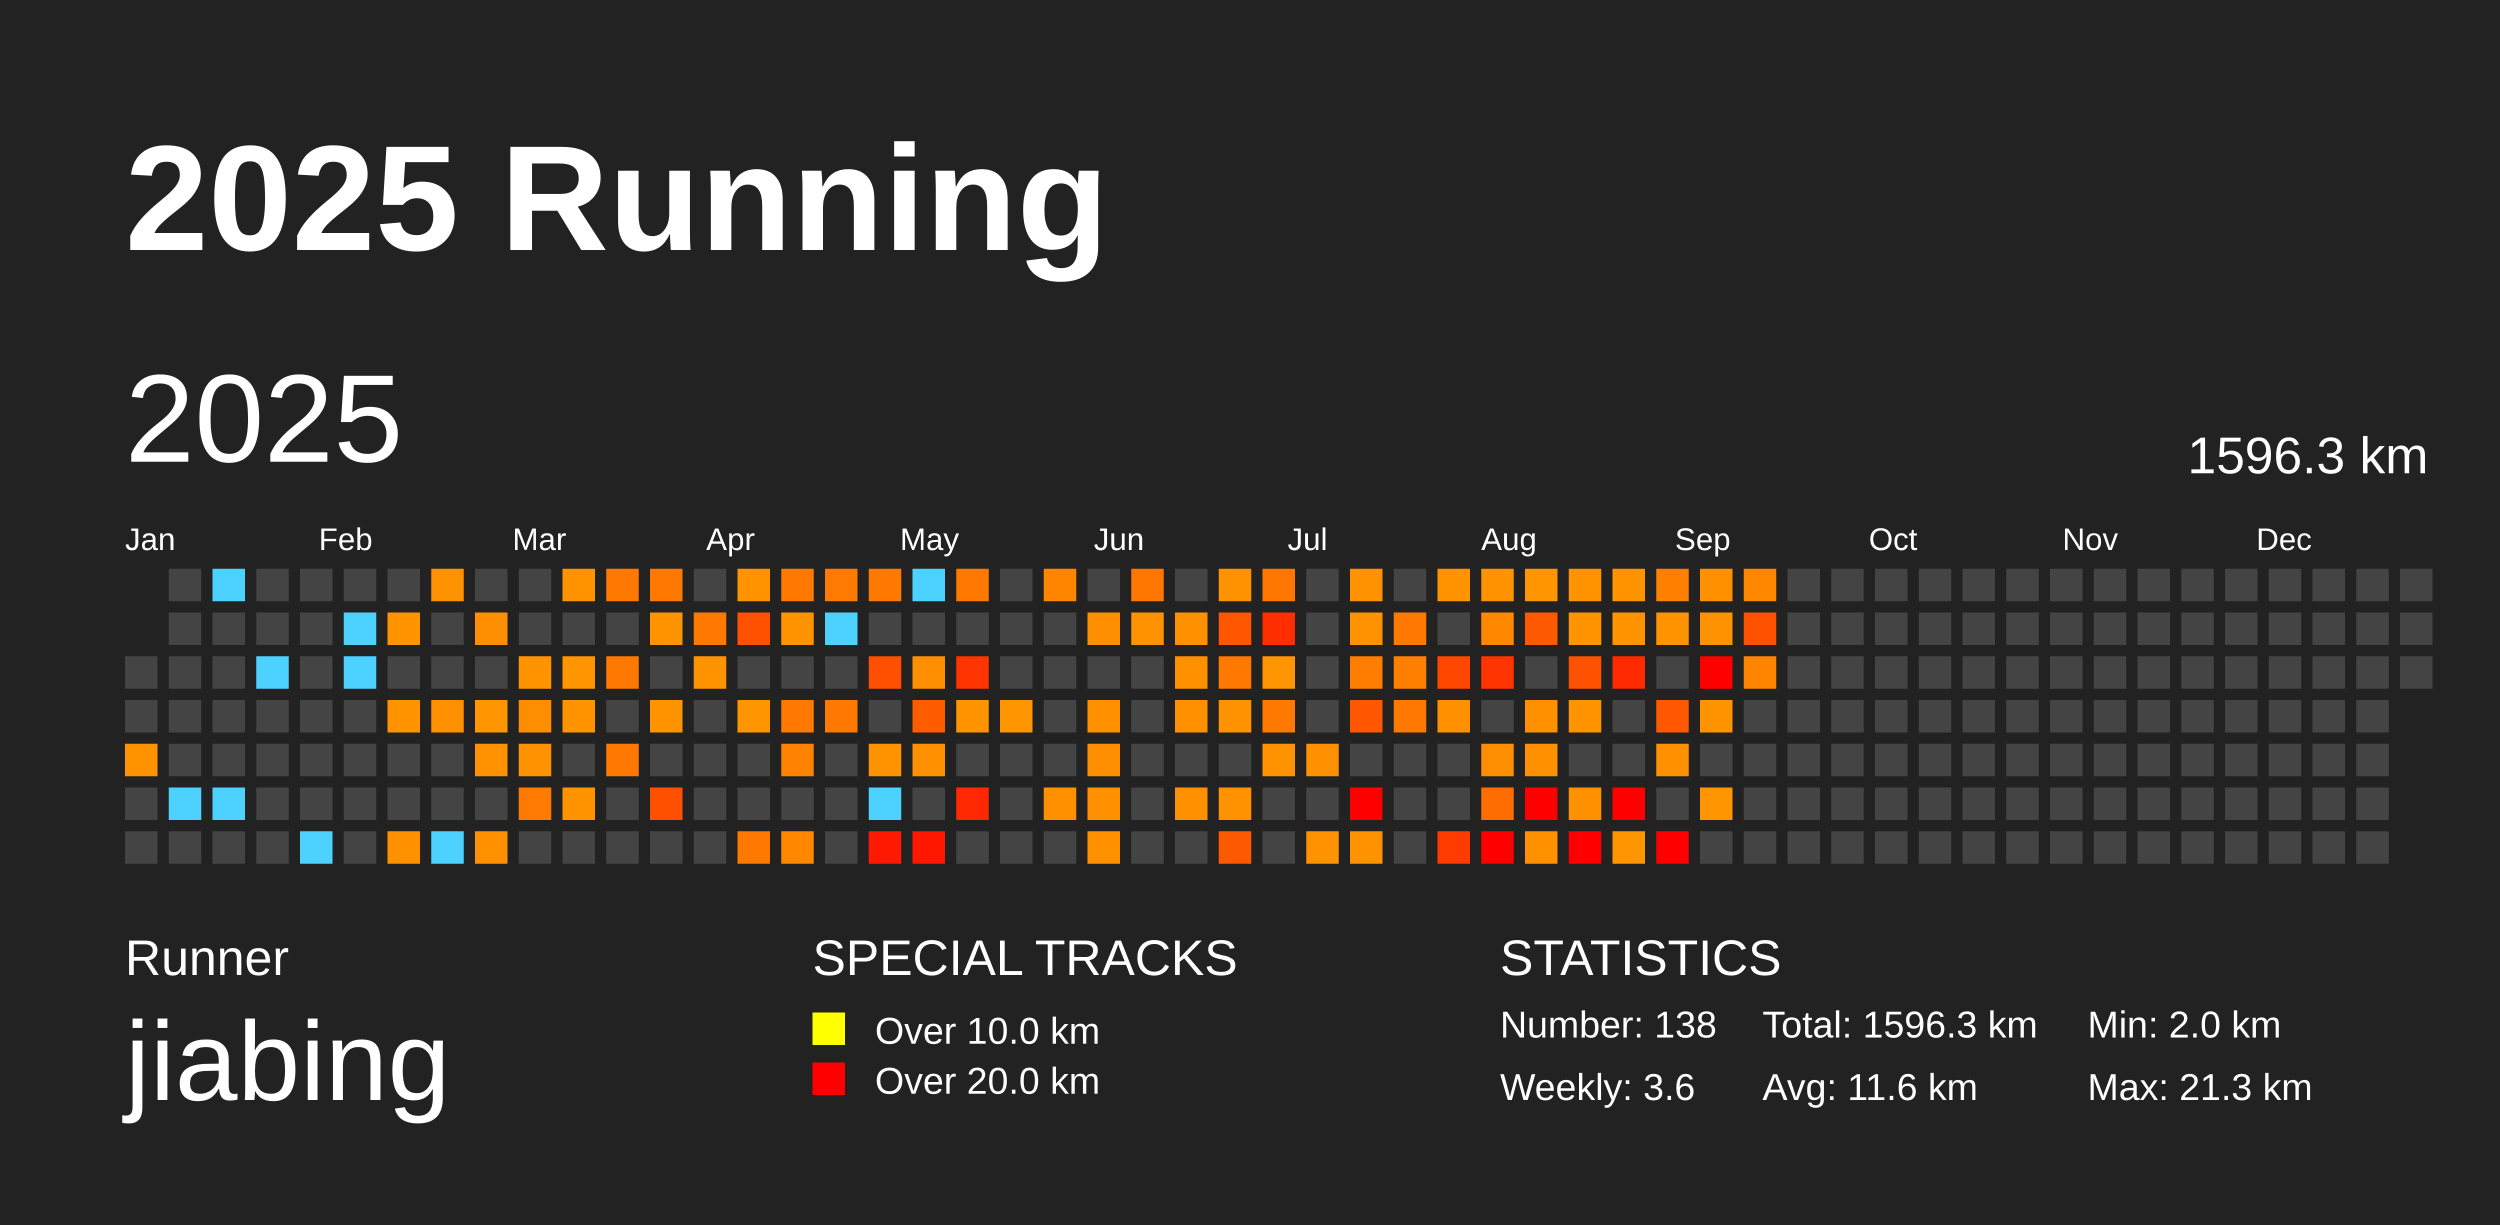
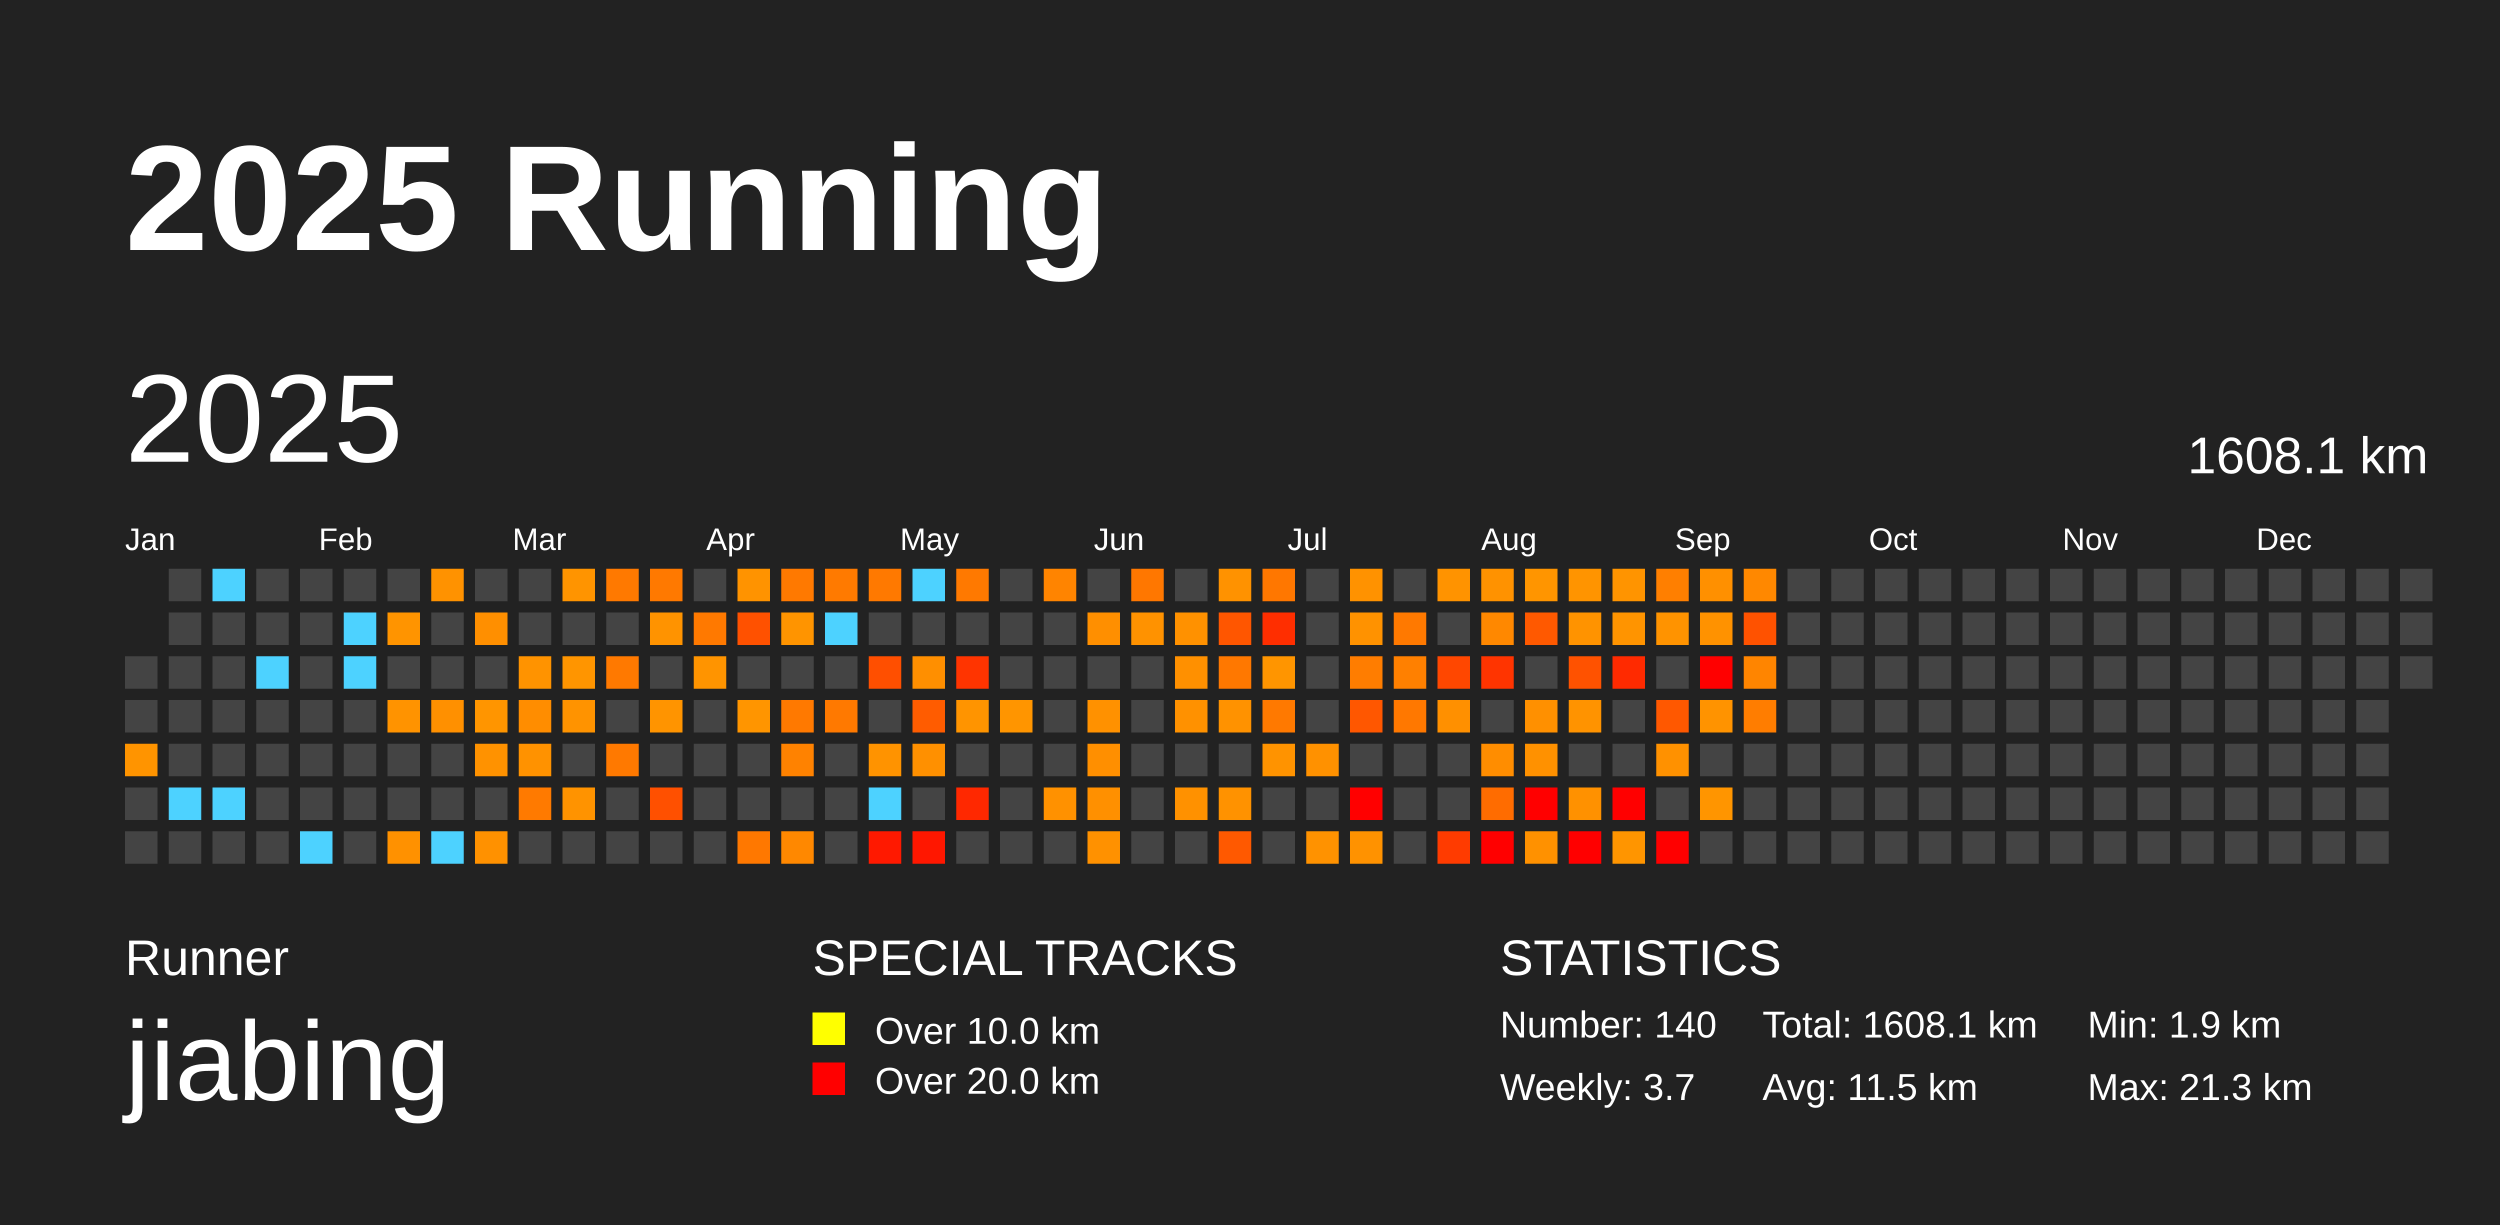
<svg xmlns="http://www.w3.org/2000/svg" baseProfile="full" height="98mm" version="1.1" viewBox="0,0,200,98" width="200mm">
  <defs />
  <rect fill="#222222" height="98" width="200" x="0" y="0" />
  <text fill="#FFFFFF" style="font-size:12px; font-family:Arial; font-weight:bold;" x="10" y="20">2025 Running</text>
  <text fill="#FFFFFF" style="font-size:4px; font-family:Arial" x="10" y="78">Runner</text>
  <text fill="#FFFFFF" style="font-size:9px; font-family:Arial" x="10" y="88">jiabing</text>
  <text fill="#FFFFFF" style="font-size:4px; font-family:Arial" x="65" y="78">SPECIAL TRACKS</text>
  <rect fill="yellow" height="2.6" width="2.6" x="65" y="81" />
  <text fill="#FFFFFF" style="font-size:3px; font-family:Arial" x="70" y="83.5">Over 10.0 km</text>
  <rect fill="red" height="2.6" width="2.6" x="65" y="85" />
  <text fill="#FFFFFF" style="font-size:3px; font-family:Arial" x="70" y="87.5">Over 20.0 km</text>
  <text fill="#FFFFFF" style="font-size:4px; font-family:Arial" x="120" y="78">STATISTICS</text>
-   <text fill="#FFFFFF" style="font-size:3px; font-family:Arial" x="120" y="83">Number: 138</text>
-   <text fill="#FFFFFF" style="font-size:3px; font-family:Arial" x="120" y="88">Weekly: 3.6</text>
-   <text fill="#FFFFFF" style="font-size:3px; font-family:Arial" x="141" y="83">Total: 1596.3 km</text>
-   <text fill="#FFFFFF" style="font-size:3px; font-family:Arial" x="141" y="88">Avg: 11.6 km</text>
-   <text fill="#FFFFFF" style="font-size:3px; font-family:Arial" x="167" y="83">Min: 2.0 km</text>
+   <text fill="#FFFFFF" style="font-size:3px; font-family:Arial" x="120" y="83">Number: 140</text>
+   <text fill="#FFFFFF" style="font-size:3px; font-family:Arial" x="120" y="88">Weekly: 3.7</text>
+   <text fill="#FFFFFF" style="font-size:3px; font-family:Arial" x="141" y="83">Total: 1608.1 km</text>
+   <text fill="#FFFFFF" style="font-size:3px; font-family:Arial" x="141" y="88">Avg: 11.5 km</text>
+   <text fill="#FFFFFF" style="font-size:3px; font-family:Arial" x="167" y="83">Min: 1.9 km</text>
  <text fill="#FFFFFF" style="font-size:3px; font-family:Arial" x="167" y="88">Max: 21.3 km</text>
  <text dominant-baseline="hanging" fill="#FFFFFF" style="font-size:10.0px; font-family:Arial;" x="10" y="30">2025</text>
-   <text dominant-baseline="hanging" fill="#FFFFFF" style="font-size:4.125px; font-family:Arial;" x="175" y="35">1596.3 km</text>
+   <text dominant-baseline="hanging" fill="#FFFFFF" style="font-size:4.125px; font-family:Arial;" x="175" y="35">1608.1 km</text>
  <text fill="#FFFFFF" style="font-size:2.5px; font-family:Arial" x="10.0" y="44">Jan</text>
  <text fill="#FFFFFF" style="font-size:2.5px; font-family:Arial" x="25.5" y="44">Feb</text>
  <text fill="#FFFFFF" style="font-size:2.5px; font-family:Arial" x="41.0" y="44">Mar</text>
  <text fill="#FFFFFF" style="font-size:2.5px; font-family:Arial" x="56.5" y="44">Apr</text>
  <text fill="#FFFFFF" style="font-size:2.5px; font-family:Arial" x="72.0" y="44">May</text>
  <text fill="#FFFFFF" style="font-size:2.5px; font-family:Arial" x="87.5" y="44">Jun</text>
  <text fill="#FFFFFF" style="font-size:2.5px; font-family:Arial" x="103.0" y="44">Jul</text>
  <text fill="#FFFFFF" style="font-size:2.5px; font-family:Arial" x="118.5" y="44">Aug</text>
  <text fill="#FFFFFF" style="font-size:2.5px; font-family:Arial" x="134.0" y="44">Sep</text>
  <text fill="#FFFFFF" style="font-size:2.5px; font-family:Arial" x="149.5" y="44">Oct</text>
  <text fill="#FFFFFF" style="font-size:2.5px; font-family:Arial" x="165.0" y="44">Nov</text>
  <text fill="#FFFFFF" style="font-size:2.5px; font-family:Arial" x="180.5" y="44">Dec</text>
  <rect fill="#444444" height="2.6" width="2.6" x="10.0" y="52.5" />
  <rect fill="#444444" height="2.6" width="2.6" x="10.0" y="56.0" />
  <rect fill="#ff9400" height="2.6" width="2.6" x="10.0" y="59.5" />
  <rect fill="#444444" height="2.6" width="2.6" x="10.0" y="63.0" />
  <rect fill="#444444" height="2.6" width="2.6" x="10.0" y="66.5" />
  <rect fill="#444444" height="2.6" width="2.6" x="13.5" y="45.5" />
  <rect fill="#444444" height="2.6" width="2.6" x="13.5" y="49.0" />
  <rect fill="#444444" height="2.6" width="2.6" x="13.5" y="52.5" />
  <rect fill="#444444" height="2.6" width="2.6" x="13.5" y="56.0" />
  <rect fill="#444444" height="2.6" width="2.6" x="13.5" y="59.5" />
  <rect fill="#4dd2ff" height="2.6" width="2.6" x="13.5" y="63.0" />
  <rect fill="#444444" height="2.6" width="2.6" x="13.5" y="66.5" />
  <rect fill="#4dd2ff" height="2.6" width="2.6" x="17.0" y="45.5" />
  <rect fill="#444444" height="2.6" width="2.6" x="17.0" y="49.0" />
  <rect fill="#444444" height="2.6" width="2.6" x="17.0" y="52.5" />
  <rect fill="#444444" height="2.6" width="2.6" x="17.0" y="56.0" />
  <rect fill="#444444" height="2.6" width="2.6" x="17.0" y="59.5" />
  <rect fill="#4dd2ff" height="2.6" width="2.6" x="17.0" y="63.0" />
  <rect fill="#444444" height="2.6" width="2.6" x="17.0" y="66.5" />
  <rect fill="#444444" height="2.6" width="2.6" x="20.5" y="45.5" />
  <rect fill="#444444" height="2.6" width="2.6" x="20.5" y="49.0" />
  <rect fill="#4dd2ff" height="2.6" width="2.6" x="20.5" y="52.5" />
  <rect fill="#444444" height="2.6" width="2.6" x="20.5" y="56.0" />
  <rect fill="#444444" height="2.6" width="2.6" x="20.5" y="59.5" />
  <rect fill="#444444" height="2.6" width="2.6" x="20.5" y="63.0" />
  <rect fill="#444444" height="2.6" width="2.6" x="20.5" y="66.5" />
  <rect fill="#444444" height="2.6" width="2.6" x="24.0" y="45.5" />
  <rect fill="#444444" height="2.6" width="2.6" x="24.0" y="49.0" />
  <rect fill="#444444" height="2.6" width="2.6" x="24.0" y="52.5" />
  <rect fill="#444444" height="2.6" width="2.6" x="24.0" y="56.0" />
  <rect fill="#444444" height="2.6" width="2.6" x="24.0" y="59.5" />
  <rect fill="#444444" height="2.6" width="2.6" x="24.0" y="63.0" />
  <rect fill="#4dd2ff" height="2.6" width="2.6" x="24.0" y="66.5" />
  <rect fill="#444444" height="2.6" width="2.6" x="27.5" y="45.5" />
  <rect fill="#4dd2ff" height="2.6" width="2.6" x="27.5" y="49.0" />
  <rect fill="#4dd2ff" height="2.6" width="2.6" x="27.5" y="52.5" />
  <rect fill="#444444" height="2.6" width="2.6" x="27.5" y="56.0" />
  <rect fill="#444444" height="2.6" width="2.6" x="27.5" y="59.5" />
  <rect fill="#444444" height="2.6" width="2.6" x="27.5" y="63.0" />
  <rect fill="#444444" height="2.6" width="2.6" x="27.5" y="66.5" />
  <rect fill="#444444" height="2.6" width="2.6" x="31.0" y="45.5" />
  <rect fill="#ff9400" height="2.6" width="2.6" x="31.0" y="49.0" />
  <rect fill="#444444" height="2.6" width="2.6" x="31.0" y="52.5" />
  <rect fill="#ff9300" height="2.6" width="2.6" x="31.0" y="56.0" />
  <rect fill="#444444" height="2.6" width="2.6" x="31.0" y="59.5" />
  <rect fill="#444444" height="2.6" width="2.6" x="31.0" y="63.0" />
  <rect fill="#ff9100" height="2.6" width="2.6" x="31.0" y="66.5" />
  <rect fill="#ff9200" height="2.6" width="2.6" x="34.5" y="45.5" />
  <rect fill="#444444" height="2.6" width="2.6" x="34.5" y="49.0" />
  <rect fill="#444444" height="2.6" width="2.6" x="34.5" y="52.5" />
  <rect fill="#ff9000" height="2.6" width="2.6" x="34.5" y="56.0" />
  <rect fill="#444444" height="2.6" width="2.6" x="34.5" y="59.5" />
  <rect fill="#444444" height="2.6" width="2.6" x="34.5" y="63.0" />
  <rect fill="#4dd2ff" height="2.6" width="2.6" x="34.5" y="66.5" />
  <rect fill="#444444" height="2.6" width="2.6" x="38.0" y="45.5" />
  <rect fill="#ff8f00" height="2.6" width="2.6" x="38.0" y="49.0" />
  <rect fill="#444444" height="2.6" width="2.6" x="38.0" y="52.5" />
  <rect fill="#ff9500" height="2.6" width="2.6" x="38.0" y="56.0" />
  <rect fill="#ff9200" height="2.6" width="2.6" x="38.0" y="59.5" />
  <rect fill="#444444" height="2.6" width="2.6" x="38.0" y="63.0" />
  <rect fill="#ff9100" height="2.6" width="2.6" x="38.0" y="66.5" />
  <rect fill="#444444" height="2.6" width="2.6" x="41.5" y="45.5" />
  <rect fill="#444444" height="2.6" width="2.6" x="41.5" y="49.0" />
  <rect fill="#ff9300" height="2.6" width="2.6" x="41.5" y="52.5" />
  <rect fill="#ff8d00" height="2.6" width="2.6" x="41.5" y="56.0" />
  <rect fill="#ff9200" height="2.6" width="2.6" x="41.5" y="59.5" />
  <rect fill="#ff7a00" height="2.6" width="2.6" x="41.5" y="63.0" />
  <rect fill="#444444" height="2.6" width="2.6" x="41.5" y="66.5" />
  <rect fill="#ff9400" height="2.6" width="2.6" x="45.0" y="45.5" />
  <rect fill="#444444" height="2.6" width="2.6" x="45.0" y="49.0" />
  <rect fill="#ff9500" height="2.6" width="2.6" x="45.0" y="52.5" />
  <rect fill="#ff9300" height="2.6" width="2.6" x="45.0" y="56.0" />
  <rect fill="#444444" height="2.6" width="2.6" x="45.0" y="59.5" />
  <rect fill="#ff9300" height="2.6" width="2.6" x="45.0" y="63.0" />
  <rect fill="#444444" height="2.6" width="2.6" x="45.0" y="66.5" />
  <rect fill="#ff7900" height="2.6" width="2.6" x="48.5" y="45.5" />
  <rect fill="#444444" height="2.6" width="2.6" x="48.5" y="49.0" />
  <rect fill="#ff7900" height="2.6" width="2.6" x="48.5" y="52.5" />
  <rect fill="#444444" height="2.6" width="2.6" x="48.5" y="56.0" />
  <rect fill="#ff7900" height="2.6" width="2.6" x="48.5" y="59.5" />
  <rect fill="#444444" height="2.6" width="2.6" x="48.5" y="63.0" />
  <rect fill="#444444" height="2.6" width="2.6" x="48.5" y="66.5" />
  <rect fill="#ff7900" height="2.6" width="2.6" x="52.0" y="45.5" />
  <rect fill="#ff9300" height="2.6" width="2.6" x="52.0" y="49.0" />
  <rect fill="#444444" height="2.6" width="2.6" x="52.0" y="52.5" />
  <rect fill="#ff9400" height="2.6" width="2.6" x="52.0" y="56.0" />
  <rect fill="#444444" height="2.6" width="2.6" x="52.0" y="59.5" />
  <rect fill="#ff5000" height="2.6" width="2.6" x="52.0" y="63.0" />
  <rect fill="#444444" height="2.6" width="2.6" x="52.0" y="66.5" />
  <rect fill="#444444" height="2.6" width="2.6" x="55.5" y="45.5" />
  <rect fill="#ff7900" height="2.6" width="2.6" x="55.5" y="49.0" />
  <rect fill="#ff9400" height="2.6" width="2.6" x="55.5" y="52.5" />
  <rect fill="#444444" height="2.6" width="2.6" x="55.5" y="56.0" />
  <rect fill="#444444" height="2.6" width="2.6" x="55.5" y="59.5" />
  <rect fill="#444444" height="2.6" width="2.6" x="55.5" y="63.0" />
  <rect fill="#444444" height="2.6" width="2.6" x="55.5" y="66.5" />
  <rect fill="#ff9300" height="2.6" width="2.6" x="59.0" y="45.5" />
  <rect fill="#ff5100" height="2.6" width="2.6" x="59.0" y="49.0" />
  <rect fill="#444444" height="2.6" width="2.6" x="59.0" y="52.5" />
  <rect fill="#ff9500" height="2.6" width="2.6" x="59.0" y="56.0" />
  <rect fill="#444444" height="2.6" width="2.6" x="59.0" y="59.5" />
  <rect fill="#444444" height="2.6" width="2.6" x="59.0" y="63.0" />
  <rect fill="#ff7800" height="2.6" width="2.6" x="59.0" y="66.5" />
  <rect fill="#ff7900" height="2.6" width="2.6" x="62.5" y="45.5" />
  <rect fill="#ff9400" height="2.6" width="2.6" x="62.5" y="49.0" />
  <rect fill="#444444" height="2.6" width="2.6" x="62.5" y="52.5" />
  <rect fill="#ff7900" height="2.6" width="2.6" x="62.5" y="56.0" />
  <rect fill="#ff8200" height="2.6" width="2.6" x="62.5" y="59.5" />
  <rect fill="#444444" height="2.6" width="2.6" x="62.5" y="63.0" />
  <rect fill="#ff8800" height="2.6" width="2.6" x="62.5" y="66.5" />
  <rect fill="#ff7a00" height="2.6" width="2.6" x="66.0" y="45.5" />
  <rect fill="#4dd2ff" height="2.6" width="2.6" x="66.0" y="49.0" />
  <rect fill="#444444" height="2.6" width="2.6" x="66.0" y="52.5" />
  <rect fill="#ff7900" height="2.6" width="2.6" x="66.0" y="56.0" />
  <rect fill="#444444" height="2.6" width="2.6" x="66.0" y="59.5" />
  <rect fill="#444444" height="2.6" width="2.6" x="66.0" y="63.0" />
  <rect fill="#444444" height="2.6" width="2.6" x="66.0" y="66.5" />
  <rect fill="#ff7900" height="2.6" width="2.6" x="69.5" y="45.5" />
  <rect fill="#444444" height="2.6" width="2.6" x="69.5" y="49.0" />
  <rect fill="#ff4f00" height="2.6" width="2.6" x="69.5" y="52.5" />
  <rect fill="#444444" height="2.6" width="2.6" x="69.5" y="56.0" />
  <rect fill="#ff9300" height="2.6" width="2.6" x="69.5" y="59.5" />
  <rect fill="#4dd2ff" height="2.6" width="2.6" x="69.5" y="63.0" />
  <rect fill="#ff1900" height="2.6" width="2.6" x="69.5" y="66.5" />
  <rect fill="#4dd2ff" height="2.6" width="2.6" x="73.0" y="45.5" />
  <rect fill="#444444" height="2.6" width="2.6" x="73.0" y="49.0" />
  <rect fill="#ff8f00" height="2.6" width="2.6" x="73.0" y="52.5" />
  <rect fill="#ff5c00" height="2.6" width="2.6" x="73.0" y="56.0" />
  <rect fill="#ff9000" height="2.6" width="2.6" x="73.0" y="59.5" />
  <rect fill="#444444" height="2.6" width="2.6" x="73.0" y="63.0" />
  <rect fill="#ff1700" height="2.6" width="2.6" x="73.0" y="66.5" />
  <rect fill="#ff7900" height="2.6" width="2.6" x="76.5" y="45.5" />
  <rect fill="#444444" height="2.6" width="2.6" x="76.5" y="49.0" />
  <rect fill="#ff3400" height="2.6" width="2.6" x="76.5" y="52.5" />
  <rect fill="#ff9400" height="2.6" width="2.6" x="76.5" y="56.0" />
  <rect fill="#444444" height="2.6" width="2.6" x="76.5" y="59.5" />
  <rect fill="#ff2800" height="2.6" width="2.6" x="76.5" y="63.0" />
  <rect fill="#444444" height="2.6" width="2.6" x="76.5" y="66.5" />
  <rect fill="#444444" height="2.6" width="2.6" x="80.0" y="45.5" />
  <rect fill="#444444" height="2.6" width="2.6" x="80.0" y="49.0" />
  <rect fill="#444444" height="2.6" width="2.6" x="80.0" y="52.5" />
  <rect fill="#ff9500" height="2.6" width="2.6" x="80.0" y="56.0" />
  <rect fill="#444444" height="2.6" width="2.6" x="80.0" y="59.5" />
  <rect fill="#444444" height="2.6" width="2.6" x="80.0" y="63.0" />
  <rect fill="#444444" height="2.6" width="2.6" x="80.0" y="66.5" />
  <rect fill="#ff8400" height="2.6" width="2.6" x="83.5" y="45.5" />
  <rect fill="#444444" height="2.6" width="2.6" x="83.5" y="49.0" />
  <rect fill="#444444" height="2.6" width="2.6" x="83.5" y="52.5" />
  <rect fill="#444444" height="2.6" width="2.6" x="83.5" y="56.0" />
  <rect fill="#444444" height="2.6" width="2.6" x="83.5" y="59.5" />
  <rect fill="#ff9100" height="2.6" width="2.6" x="83.5" y="63.0" />
  <rect fill="#444444" height="2.6" width="2.6" x="83.5" y="66.5" />
  <rect fill="#444444" height="2.6" width="2.6" x="87.0" y="45.5" />
  <rect fill="#ff8f00" height="2.6" width="2.6" x="87.0" y="49.0" />
  <rect fill="#444444" height="2.6" width="2.6" x="87.0" y="52.5" />
  <rect fill="#ff9100" height="2.6" width="2.6" x="87.0" y="56.0" />
  <rect fill="#ff8f00" height="2.6" width="2.6" x="87.0" y="59.5" />
  <rect fill="#ff9000" height="2.6" width="2.6" x="87.0" y="63.0" />
  <rect fill="#ff9100" height="2.6" width="2.6" x="87.0" y="66.5" />
  <rect fill="#ff7700" height="2.6" width="2.6" x="90.5" y="45.5" />
  <rect fill="#ff9200" height="2.6" width="2.6" x="90.5" y="49.0" />
  <rect fill="#444444" height="2.6" width="2.6" x="90.5" y="52.5" />
  <rect fill="#444444" height="2.6" width="2.6" x="90.5" y="56.0" />
  <rect fill="#444444" height="2.6" width="2.6" x="90.5" y="59.5" />
  <rect fill="#444444" height="2.6" width="2.6" x="90.5" y="63.0" />
  <rect fill="#444444" height="2.6" width="2.6" x="90.5" y="66.5" />
  <rect fill="#444444" height="2.6" width="2.6" x="94.0" y="45.5" />
  <rect fill="#ff9100" height="2.6" width="2.6" x="94.0" y="49.0" />
  <rect fill="#ff9000" height="2.6" width="2.6" x="94.0" y="52.5" />
  <rect fill="#ff9100" height="2.6" width="2.6" x="94.0" y="56.0" />
  <rect fill="#444444" height="2.6" width="2.6" x="94.0" y="59.5" />
  <rect fill="#ff9100" height="2.6" width="2.6" x="94.0" y="63.0" />
  <rect fill="#444444" height="2.6" width="2.6" x="94.0" y="66.5" />
  <rect fill="#ff9200" height="2.6" width="2.6" x="97.5" y="45.5" />
  <rect fill="#ff5600" height="2.6" width="2.6" x="97.5" y="49.0" />
  <rect fill="#ff7800" height="2.6" width="2.6" x="97.5" y="52.5" />
  <rect fill="#ff9200" height="2.6" width="2.6" x="97.5" y="56.0" />
  <rect fill="#444444" height="2.6" width="2.6" x="97.5" y="59.5" />
  <rect fill="#ff9200" height="2.6" width="2.6" x="97.5" y="63.0" />
  <rect fill="#ff5900" height="2.6" width="2.6" x="97.5" y="66.5" />
  <rect fill="#ff7700" height="2.6" width="2.6" x="101.0" y="45.5" />
  <rect fill="#ff2e00" height="2.6" width="2.6" x="101.0" y="49.0" />
  <rect fill="#ff9500" height="2.6" width="2.6" x="101.0" y="52.5" />
  <rect fill="#ff7900" height="2.6" width="2.6" x="101.0" y="56.0" />
  <rect fill="#ff9300" height="2.6" width="2.6" x="101.0" y="59.5" />
  <rect fill="#444444" height="2.6" width="2.6" x="101.0" y="63.0" />
  <rect fill="#444444" height="2.6" width="2.6" x="101.0" y="66.5" />
  <rect fill="#444444" height="2.6" width="2.6" x="104.5" y="45.5" />
  <rect fill="#444444" height="2.6" width="2.6" x="104.5" y="49.0" />
  <rect fill="#444444" height="2.6" width="2.6" x="104.5" y="52.5" />
  <rect fill="#444444" height="2.6" width="2.6" x="104.5" y="56.0" />
  <rect fill="#ff9100" height="2.6" width="2.6" x="104.5" y="59.5" />
  <rect fill="#444444" height="2.6" width="2.6" x="104.5" y="63.0" />
  <rect fill="#ff9200" height="2.6" width="2.6" x="104.5" y="66.5" />
  <rect fill="#ff9200" height="2.6" width="2.6" x="108.0" y="45.5" />
  <rect fill="#ff9200" height="2.6" width="2.6" x="108.0" y="49.0" />
  <rect fill="#ff7d00" height="2.6" width="2.6" x="108.0" y="52.5" />
  <rect fill="#ff5700" height="2.6" width="2.6" x="108.0" y="56.0" />
  <rect fill="#444444" height="2.6" width="2.6" x="108.0" y="59.5" />
  <rect fill="red" height="2.6" width="2.6" x="108.0" y="63.0" />
  <rect fill="#ff9200" height="2.6" width="2.6" x="108.0" y="66.5" />
  <rect fill="#444444" height="2.6" width="2.6" x="111.5" y="45.5" />
  <rect fill="#ff7900" height="2.6" width="2.6" x="111.5" y="49.0" />
  <rect fill="#ff8000" height="2.6" width="2.6" x="111.5" y="52.5" />
  <rect fill="#ff7800" height="2.6" width="2.6" x="111.5" y="56.0" />
  <rect fill="#444444" height="2.6" width="2.6" x="111.5" y="59.5" />
  <rect fill="#444444" height="2.6" width="2.6" x="111.5" y="63.0" />
  <rect fill="#444444" height="2.6" width="2.6" x="111.5" y="66.5" />
  <rect fill="#ff9300" height="2.6" width="2.6" x="115.0" y="45.5" />
  <rect fill="#444444" height="2.6" width="2.6" x="115.0" y="49.0" />
  <rect fill="#ff4700" height="2.6" width="2.6" x="115.0" y="52.5" />
  <rect fill="#ff9000" height="2.6" width="2.6" x="115.0" y="56.0" />
  <rect fill="#444444" height="2.6" width="2.6" x="115.0" y="59.5" />
  <rect fill="#444444" height="2.6" width="2.6" x="115.0" y="63.0" />
  <rect fill="#ff3b00" height="2.6" width="2.6" x="115.0" y="66.5" />
  <rect fill="#ff9200" height="2.6" width="2.6" x="118.5" y="45.5" />
  <rect fill="#ff8800" height="2.6" width="2.6" x="118.5" y="49.0" />
  <rect fill="#ff3400" height="2.6" width="2.6" x="118.5" y="52.5" />
  <rect fill="#444444" height="2.6" width="2.6" x="118.5" y="56.0" />
  <rect fill="#ff8d00" height="2.6" width="2.6" x="118.5" y="59.5" />
  <rect fill="#ff6c00" height="2.6" width="2.6" x="118.5" y="63.0" />
  <rect fill="red" height="2.6" width="2.6" x="118.5" y="66.5" />
  <rect fill="#ff9500" height="2.6" width="2.6" x="122.0" y="45.5" />
  <rect fill="#ff5900" height="2.6" width="2.6" x="122.0" y="49.0" />
  <rect fill="#444444" height="2.6" width="2.6" x="122.0" y="52.5" />
  <rect fill="#ff9000" height="2.6" width="2.6" x="122.0" y="56.0" />
  <rect fill="#ff9100" height="2.6" width="2.6" x="122.0" y="59.5" />
  <rect fill="red" height="2.6" width="2.6" x="122.0" y="63.0" />
  <rect fill="#ff9100" height="2.6" width="2.6" x="122.0" y="66.5" />
  <rect fill="#ff9400" height="2.6" width="2.6" x="125.5" y="45.5" />
  <rect fill="#ff9300" height="2.6" width="2.6" x="125.5" y="49.0" />
  <rect fill="#ff5200" height="2.6" width="2.6" x="125.5" y="52.5" />
  <rect fill="#ff9300" height="2.6" width="2.6" x="125.5" y="56.0" />
  <rect fill="#444444" height="2.6" width="2.6" x="125.5" y="59.5" />
  <rect fill="#ff9100" height="2.6" width="2.6" x="125.5" y="63.0" />
  <rect fill="red" height="2.6" width="2.6" x="125.5" y="66.5" />
  <rect fill="#ff9400" height="2.6" width="2.6" x="129.0" y="45.5" />
  <rect fill="#ff9400" height="2.6" width="2.6" x="129.0" y="49.0" />
  <rect fill="#ff2a00" height="2.6" width="2.6" x="129.0" y="52.5" />
  <rect fill="#444444" height="2.6" width="2.6" x="129.0" y="56.0" />
  <rect fill="#444444" height="2.6" width="2.6" x="129.0" y="59.5" />
  <rect fill="red" height="2.6" width="2.6" x="129.0" y="63.0" />
  <rect fill="#ff9500" height="2.6" width="2.6" x="129.0" y="66.5" />
  <rect fill="#ff7f00" height="2.6" width="2.6" x="132.5" y="45.5" />
  <rect fill="#ff9300" height="2.6" width="2.6" x="132.5" y="49.0" />
  <rect fill="#444444" height="2.6" width="2.6" x="132.5" y="52.5" />
  <rect fill="#ff5800" height="2.6" width="2.6" x="132.5" y="56.0" />
  <rect fill="#ff9100" height="2.6" width="2.6" x="132.5" y="59.5" />
  <rect fill="#444444" height="2.6" width="2.6" x="132.5" y="63.0" />
  <rect fill="red" height="2.6" width="2.6" x="132.5" y="66.5" />
  <rect fill="#ff9000" height="2.6" width="2.6" x="136.0" y="45.5" />
  <rect fill="#ff9200" height="2.6" width="2.6" x="136.0" y="49.0" />
  <rect fill="red" height="2.6" width="2.6" x="136.0" y="52.5" />
  <rect fill="#ff9300" height="2.6" width="2.6" x="136.0" y="56.0" />
  <rect fill="#444444" height="2.6" width="2.6" x="136.0" y="59.5" />
  <rect fill="#ff9500" height="2.6" width="2.6" x="136.0" y="63.0" />
  <rect fill="#444444" height="2.6" width="2.6" x="136.0" y="66.5" />
  <rect fill="#ff8800" height="2.6" width="2.6" x="139.5" y="45.5" />
  <rect fill="#ff5200" height="2.6" width="2.6" x="139.5" y="49.0" />
  <rect fill="#ff8500" height="2.6" width="2.6" x="139.5" y="52.5" />
-   <rect fill="#444444" height="2.6" width="2.6" x="139.5" y="56.0" />
+   <rect fill="#ff7d00" height="2.6" width="2.6" x="139.5" y="56.0" />
  <rect fill="#444444" height="2.6" width="2.6" x="139.5" y="59.5" />
  <rect fill="#444444" height="2.6" width="2.6" x="139.5" y="63.0" />
  <rect fill="#444444" height="2.6" width="2.6" x="139.5" y="66.5" />
  <rect fill="#444444" height="2.6" width="2.6" x="143.0" y="45.5" />
  <rect fill="#444444" height="2.6" width="2.6" x="143.0" y="49.0" />
  <rect fill="#444444" height="2.6" width="2.6" x="143.0" y="52.5" />
  <rect fill="#444444" height="2.6" width="2.6" x="143.0" y="56.0" />
  <rect fill="#444444" height="2.6" width="2.6" x="143.0" y="59.5" />
  <rect fill="#444444" height="2.6" width="2.6" x="143.0" y="63.0" />
  <rect fill="#444444" height="2.6" width="2.6" x="143.0" y="66.5" />
  <rect fill="#444444" height="2.6" width="2.6" x="146.5" y="45.5" />
  <rect fill="#444444" height="2.6" width="2.6" x="146.5" y="49.0" />
  <rect fill="#444444" height="2.6" width="2.6" x="146.5" y="52.5" />
  <rect fill="#444444" height="2.6" width="2.6" x="146.5" y="56.0" />
  <rect fill="#444444" height="2.6" width="2.6" x="146.5" y="59.5" />
  <rect fill="#444444" height="2.6" width="2.6" x="146.5" y="63.0" />
  <rect fill="#444444" height="2.6" width="2.6" x="146.5" y="66.5" />
  <rect fill="#444444" height="2.6" width="2.6" x="150.0" y="45.5" />
  <rect fill="#444444" height="2.6" width="2.6" x="150.0" y="49.0" />
  <rect fill="#444444" height="2.6" width="2.6" x="150.0" y="52.5" />
  <rect fill="#444444" height="2.6" width="2.6" x="150.0" y="56.0" />
  <rect fill="#444444" height="2.6" width="2.6" x="150.0" y="59.5" />
  <rect fill="#444444" height="2.6" width="2.6" x="150.0" y="63.0" />
  <rect fill="#444444" height="2.6" width="2.6" x="150.0" y="66.5" />
  <rect fill="#444444" height="2.6" width="2.6" x="153.5" y="45.5" />
  <rect fill="#444444" height="2.6" width="2.6" x="153.5" y="49.0" />
  <rect fill="#444444" height="2.6" width="2.6" x="153.5" y="52.5" />
  <rect fill="#444444" height="2.6" width="2.6" x="153.5" y="56.0" />
  <rect fill="#444444" height="2.6" width="2.6" x="153.5" y="59.5" />
  <rect fill="#444444" height="2.6" width="2.6" x="153.5" y="63.0" />
  <rect fill="#444444" height="2.6" width="2.6" x="153.5" y="66.5" />
  <rect fill="#444444" height="2.6" width="2.6" x="157.0" y="45.5" />
  <rect fill="#444444" height="2.6" width="2.6" x="157.0" y="49.0" />
  <rect fill="#444444" height="2.6" width="2.6" x="157.0" y="52.5" />
  <rect fill="#444444" height="2.6" width="2.6" x="157.0" y="56.0" />
  <rect fill="#444444" height="2.6" width="2.6" x="157.0" y="59.5" />
  <rect fill="#444444" height="2.6" width="2.6" x="157.0" y="63.0" />
  <rect fill="#444444" height="2.6" width="2.6" x="157.0" y="66.5" />
  <rect fill="#444444" height="2.6" width="2.6" x="160.5" y="45.5" />
  <rect fill="#444444" height="2.6" width="2.6" x="160.5" y="49.0" />
  <rect fill="#444444" height="2.6" width="2.6" x="160.5" y="52.5" />
  <rect fill="#444444" height="2.6" width="2.6" x="160.5" y="56.0" />
  <rect fill="#444444" height="2.6" width="2.6" x="160.5" y="59.5" />
  <rect fill="#444444" height="2.6" width="2.6" x="160.5" y="63.0" />
  <rect fill="#444444" height="2.6" width="2.6" x="160.5" y="66.5" />
  <rect fill="#444444" height="2.6" width="2.6" x="164.0" y="45.5" />
  <rect fill="#444444" height="2.6" width="2.6" x="164.0" y="49.0" />
  <rect fill="#444444" height="2.6" width="2.6" x="164.0" y="52.5" />
  <rect fill="#444444" height="2.6" width="2.6" x="164.0" y="56.0" />
  <rect fill="#444444" height="2.6" width="2.6" x="164.0" y="59.5" />
  <rect fill="#444444" height="2.6" width="2.6" x="164.0" y="63.0" />
  <rect fill="#444444" height="2.6" width="2.6" x="164.0" y="66.5" />
  <rect fill="#444444" height="2.6" width="2.6" x="167.5" y="45.5" />
  <rect fill="#444444" height="2.6" width="2.6" x="167.5" y="49.0" />
  <rect fill="#444444" height="2.6" width="2.6" x="167.5" y="52.5" />
  <rect fill="#444444" height="2.6" width="2.6" x="167.5" y="56.0" />
  <rect fill="#444444" height="2.6" width="2.6" x="167.5" y="59.5" />
  <rect fill="#444444" height="2.6" width="2.6" x="167.5" y="63.0" />
  <rect fill="#444444" height="2.6" width="2.6" x="167.5" y="66.5" />
  <rect fill="#444444" height="2.6" width="2.6" x="171.0" y="45.5" />
  <rect fill="#444444" height="2.6" width="2.6" x="171.0" y="49.0" />
  <rect fill="#444444" height="2.6" width="2.6" x="171.0" y="52.5" />
  <rect fill="#444444" height="2.6" width="2.6" x="171.0" y="56.0" />
  <rect fill="#444444" height="2.6" width="2.6" x="171.0" y="59.5" />
  <rect fill="#444444" height="2.6" width="2.6" x="171.0" y="63.0" />
  <rect fill="#444444" height="2.6" width="2.6" x="171.0" y="66.5" />
  <rect fill="#444444" height="2.6" width="2.6" x="174.5" y="45.5" />
  <rect fill="#444444" height="2.6" width="2.6" x="174.5" y="49.0" />
  <rect fill="#444444" height="2.6" width="2.6" x="174.5" y="52.5" />
  <rect fill="#444444" height="2.6" width="2.6" x="174.5" y="56.0" />
  <rect fill="#444444" height="2.6" width="2.6" x="174.5" y="59.5" />
  <rect fill="#444444" height="2.6" width="2.6" x="174.5" y="63.0" />
  <rect fill="#444444" height="2.6" width="2.6" x="174.5" y="66.5" />
  <rect fill="#444444" height="2.6" width="2.6" x="178.0" y="45.5" />
  <rect fill="#444444" height="2.6" width="2.6" x="178.0" y="49.0" />
  <rect fill="#444444" height="2.6" width="2.6" x="178.0" y="52.5" />
  <rect fill="#444444" height="2.6" width="2.6" x="178.0" y="56.0" />
  <rect fill="#444444" height="2.6" width="2.6" x="178.0" y="59.5" />
  <rect fill="#444444" height="2.6" width="2.6" x="178.0" y="63.0" />
  <rect fill="#444444" height="2.6" width="2.6" x="178.0" y="66.5" />
  <rect fill="#444444" height="2.6" width="2.6" x="181.5" y="45.5" />
  <rect fill="#444444" height="2.6" width="2.6" x="181.5" y="49.0" />
  <rect fill="#444444" height="2.6" width="2.6" x="181.5" y="52.5" />
  <rect fill="#444444" height="2.6" width="2.6" x="181.5" y="56.0" />
  <rect fill="#444444" height="2.6" width="2.6" x="181.5" y="59.5" />
  <rect fill="#444444" height="2.6" width="2.6" x="181.5" y="63.0" />
  <rect fill="#444444" height="2.6" width="2.6" x="181.5" y="66.5" />
  <rect fill="#444444" height="2.6" width="2.6" x="185.0" y="45.5" />
  <rect fill="#444444" height="2.6" width="2.6" x="185.0" y="49.0" />
  <rect fill="#444444" height="2.6" width="2.6" x="185.0" y="52.5" />
  <rect fill="#444444" height="2.6" width="2.6" x="185.0" y="56.0" />
  <rect fill="#444444" height="2.6" width="2.6" x="185.0" y="59.5" />
  <rect fill="#444444" height="2.6" width="2.6" x="185.0" y="63.0" />
  <rect fill="#444444" height="2.6" width="2.6" x="185.0" y="66.5" />
  <rect fill="#444444" height="2.6" width="2.6" x="188.5" y="45.5" />
  <rect fill="#444444" height="2.6" width="2.6" x="188.5" y="49.0" />
  <rect fill="#444444" height="2.6" width="2.6" x="188.5" y="52.5" />
  <rect fill="#444444" height="2.6" width="2.6" x="188.5" y="56.0" />
  <rect fill="#444444" height="2.6" width="2.6" x="188.5" y="59.5" />
  <rect fill="#444444" height="2.6" width="2.6" x="188.5" y="63.0" />
  <rect fill="#444444" height="2.6" width="2.6" x="188.5" y="66.5" />
  <rect fill="#444444" height="2.6" width="2.6" x="192.0" y="45.5" />
  <rect fill="#444444" height="2.6" width="2.6" x="192.0" y="49.0" />
  <rect fill="#444444" height="2.6" width="2.6" x="192.0" y="52.5" />
</svg>
